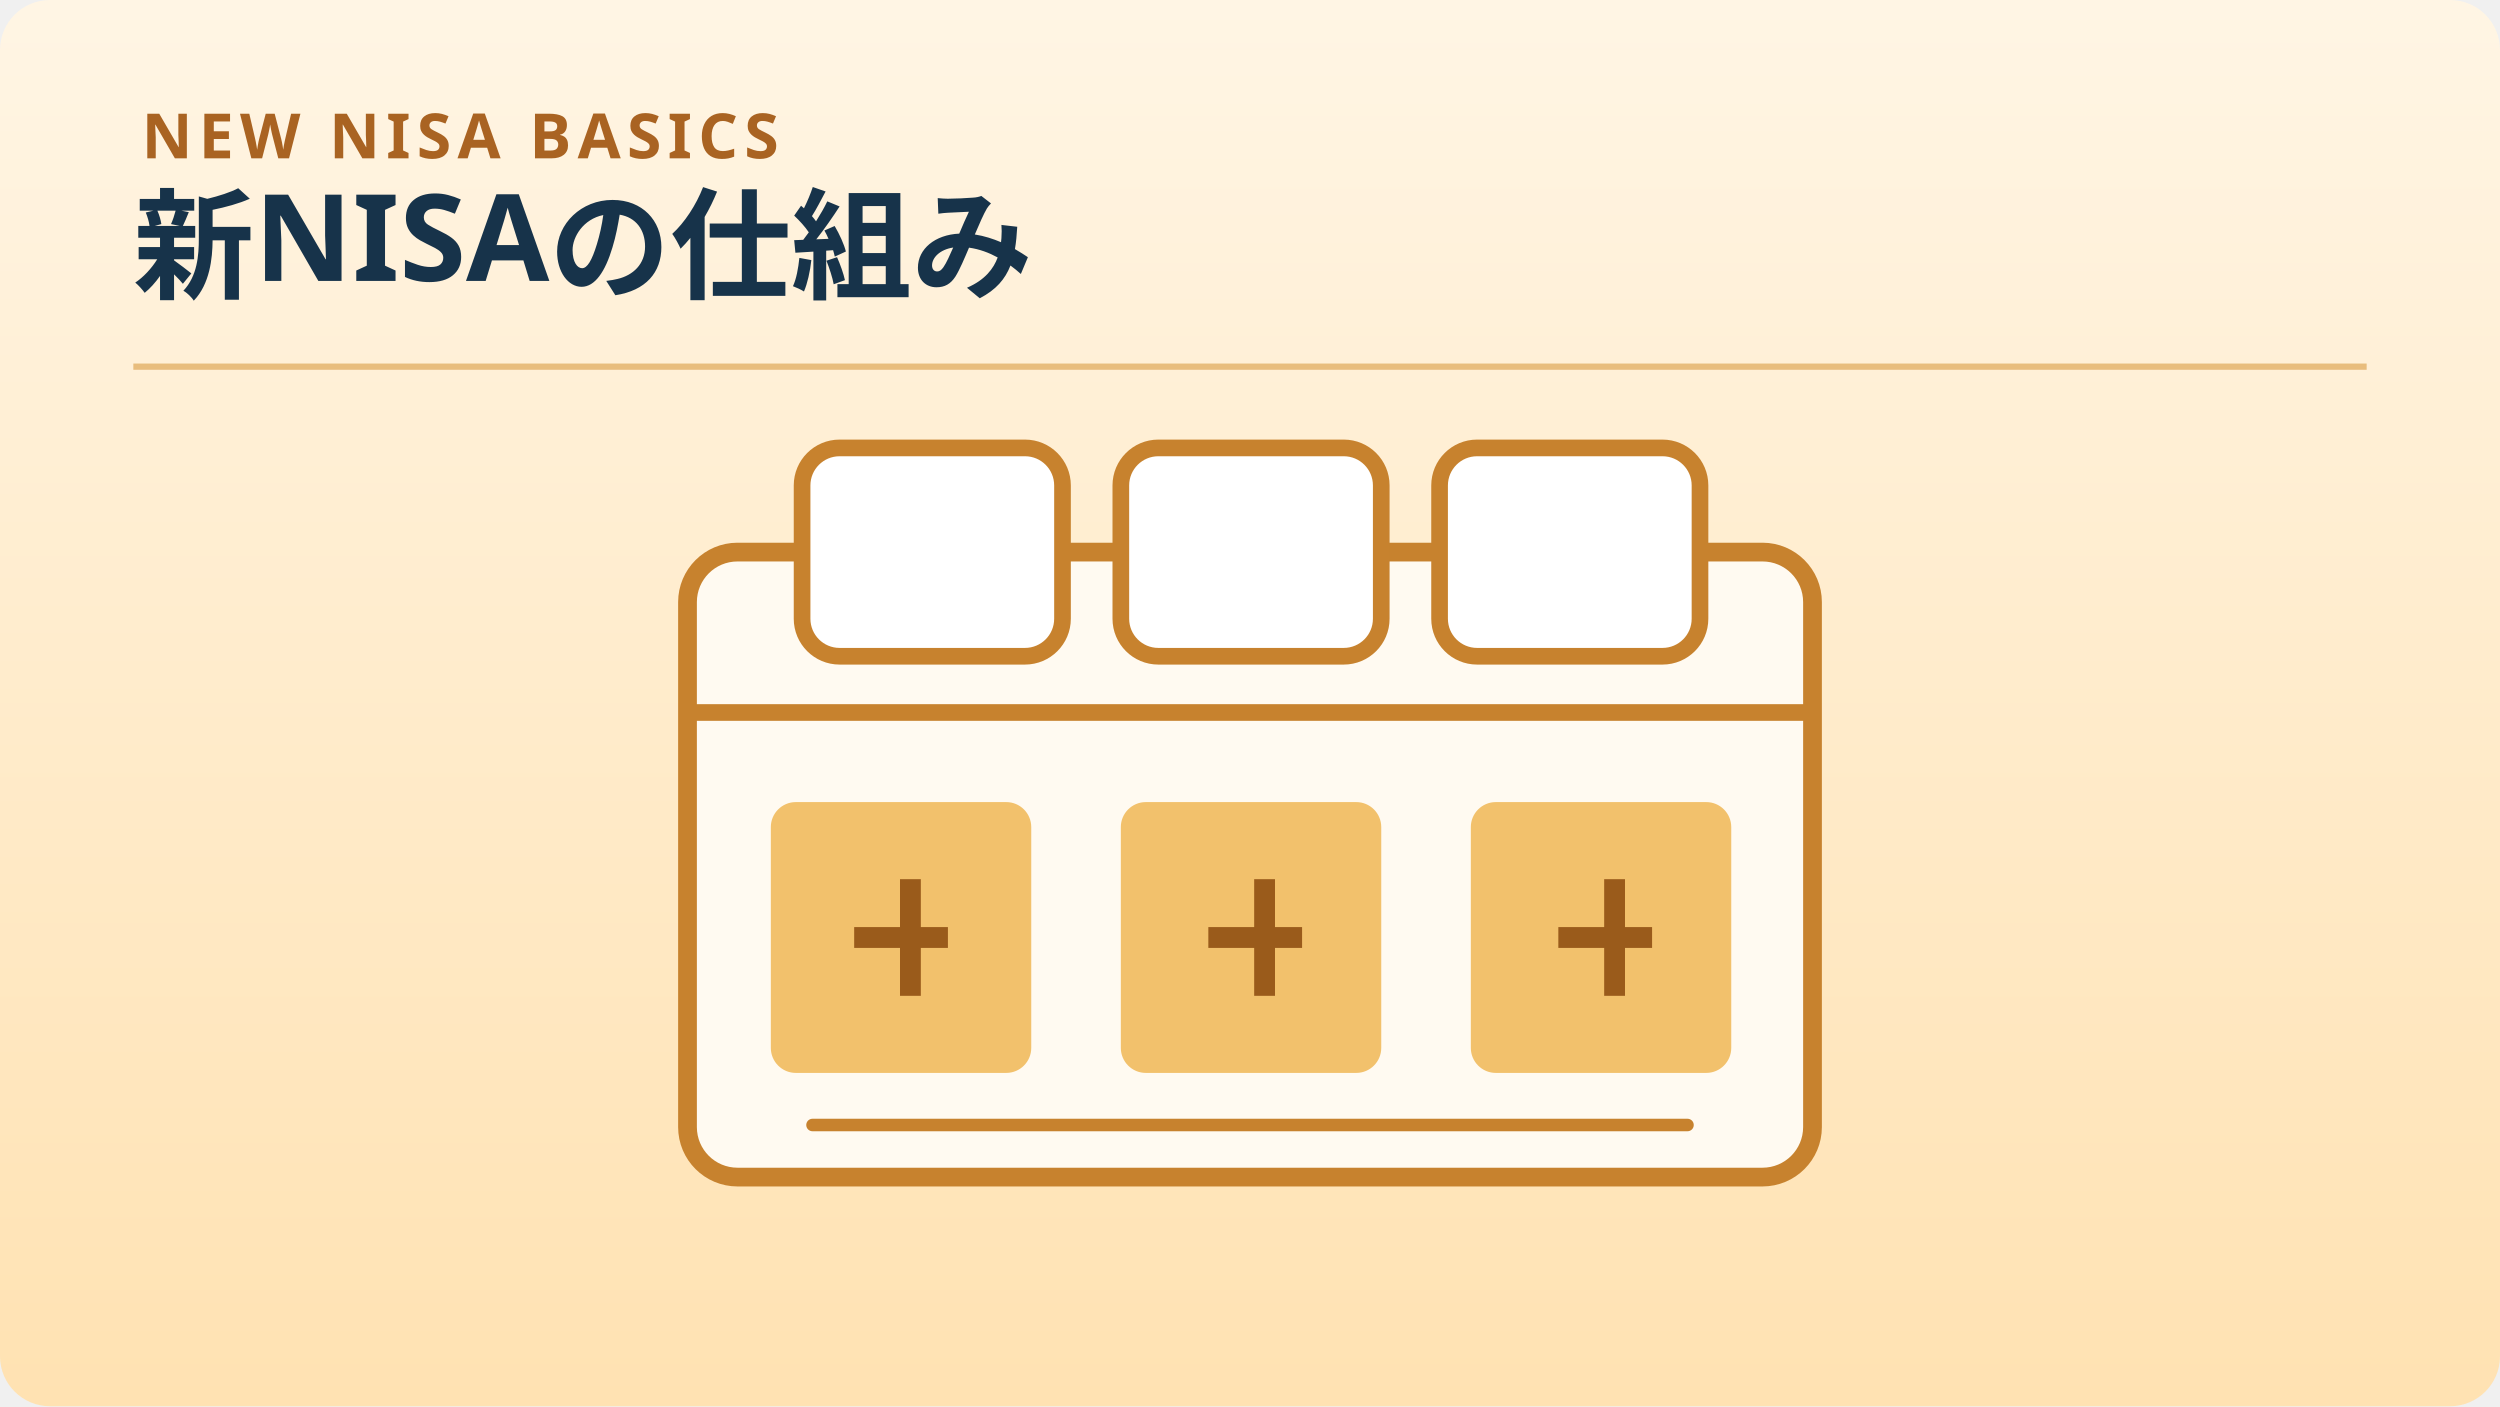
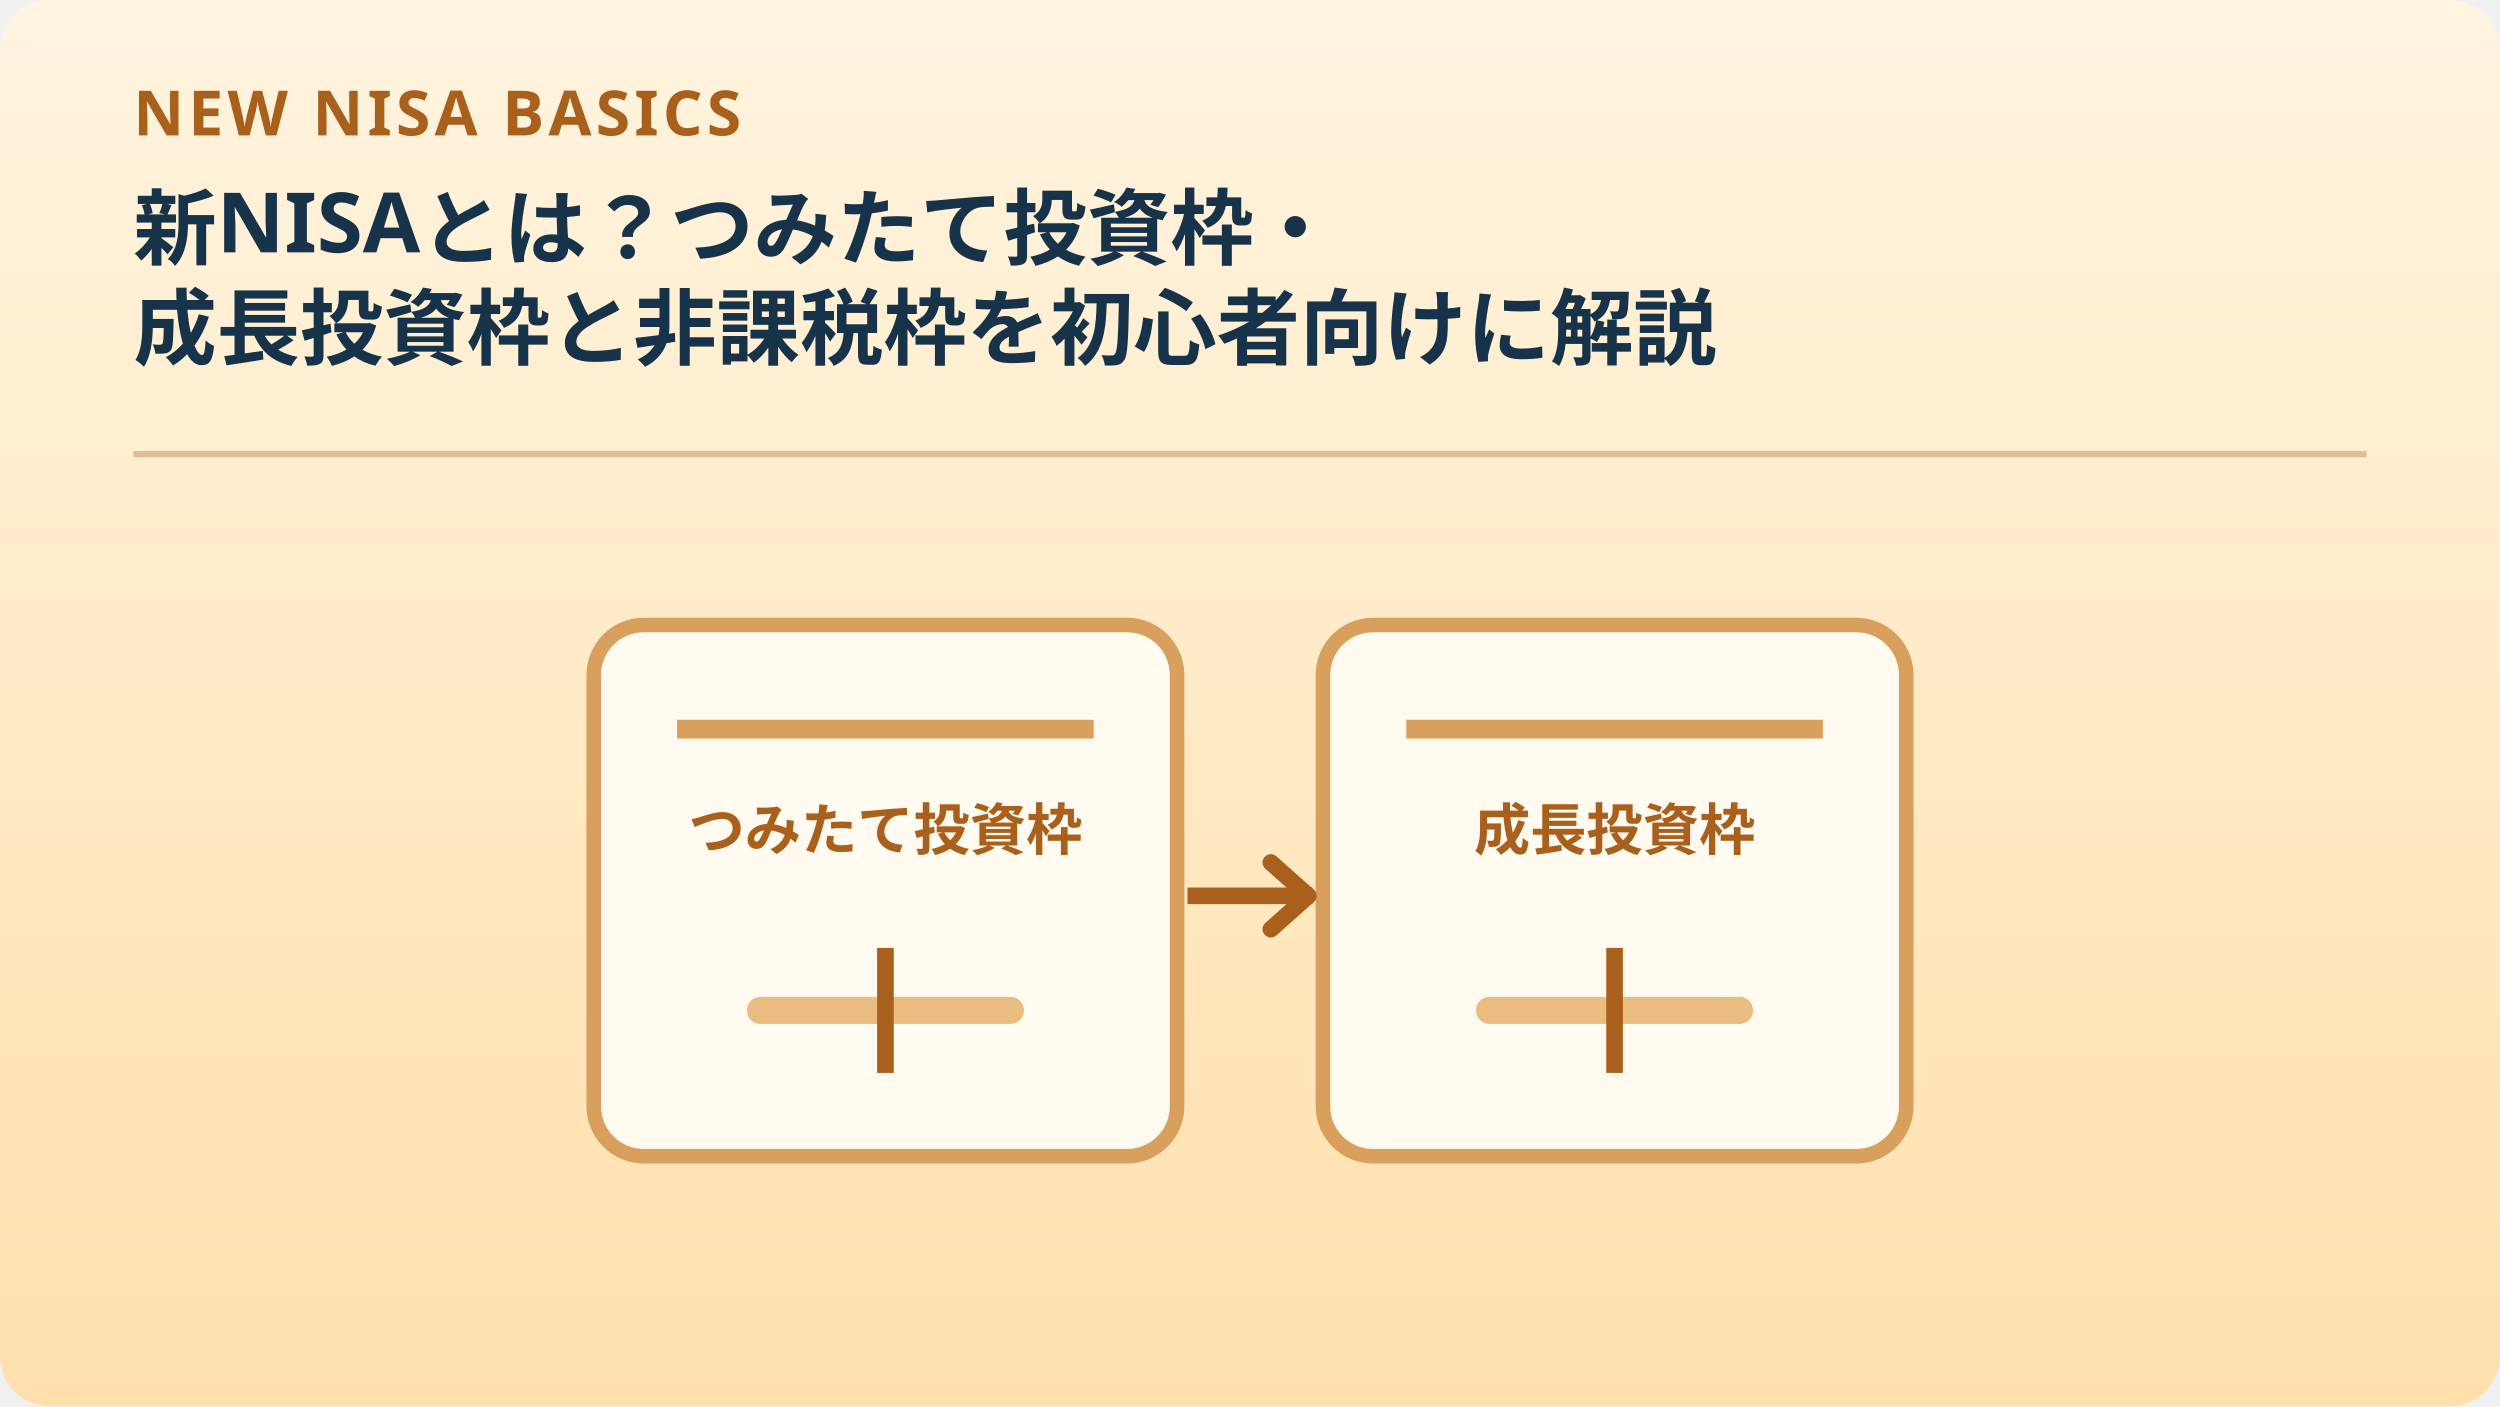
- <svg xmlns="http://www.w3.org/2000/svg" width="1200" height="675" viewBox="0 0 1200 675">
+ <svg xmlns="http://www.w3.org/2000/svg" width="1200" height="675" viewBox="0 0 1200 675" role="img" aria-label="新NISAとは？つみたて投資枠・成長投資枠と非課税枠を初心者向けに解説">
  <defs>
-     <linearGradient id="bg" x2="0" y2="1">
-       <stop stop-color="#fff5e4" />
-       <stop offset="1" stop-color="#ffe2b2" />
+     <linearGradient id="bg" x1="0" y1="0" x2="0" y2="1">
+       <stop stop-color="#fff4df" />
+       <stop offset="1" stop-color="#ffe0ad" />
    </linearGradient>
  </defs>
  <rect width="1200" height="675" rx="24" fill="url(#bg)" />
-   <text x="64" y="139" font-family="sans-serif" font-size="58" font-weight="800" fill="#17334a">新NISAの仕組み</text>
-   <text x="68" y="76" font-family="sans-serif" font-size="30" font-weight="700" letter-spacing="3" fill="#a96322">NEW NISA BASICS</text>
-   <path d="M64 176H1136" stroke="#e8bd7d" stroke-width="3" />
-   <g transform="translate(600 430)">
-     <rect x="-270" y="-165" width="540" height="300" rx="24" fill="#fffaf1" stroke="#c7822e" stroke-width="9" />
-     <path d="M-270 -88H270" stroke="#c7822e" stroke-width="8" />
-     <rect x="-215" y="-215" width="125" height="100" rx="18" fill="#fff" stroke="#c7822e" stroke-width="8" />
-     <rect x="-62" y="-215" width="125" height="100" rx="18" fill="#fff" stroke="#c7822e" stroke-width="8" />
-     <rect x="91" y="-215" width="125" height="100" rx="18" fill="#fff" stroke="#c7822e" stroke-width="8" />
-     <g fill="#f2c16c">
-       <rect x="-230" y="-45" width="125" height="130" rx="12" />
-       <rect x="-62" y="-45" width="125" height="130" rx="12" />
-       <rect x="106" y="-45" width="125" height="130" rx="12" />
-     </g>
-     <g fill="#9a5b1b">
-       <path d="M-190 15h45v10h-45zM-168 -8h10v56h-10zM-20 15h45v10h-45zM2 -8h10v56H2zM148 15h45v10h-45zM170 -8h10v56h-10z" />
-     </g>
-     <path d="M-210 110H210" stroke="#c7822e" stroke-width="6" stroke-linecap="round" />
+   <text x="64" y="65" font-family="sans-serif" font-size="30" font-weight="700" letter-spacing="2" fill="#a9601c">NEW NISA BASICS</text>
+   <text x="64" y="124" font-family="sans-serif" font-size="40" font-weight="800" fill="#17334a">
+     <tspan x="64" dy="0">新NISAとは？つみたて投資枠・</tspan>
+     <tspan x="64" dy="48">成長投資枠と非課税枠を初心者向けに解説</tspan>
+   </text>
+   <path d="M64 218H1136" stroke="#a9601c" stroke-opacity=".35" stroke-width="3" />
+   <g stroke-linejoin="round">
+     <rect x="285" y="300" width="280" height="255" rx="24" fill="#fffaf0" stroke="#d8a05c" stroke-width="7" />
+     <rect x="635" y="300" width="280" height="255" rx="24" fill="#fffaf0" stroke="#d8a05c" stroke-width="7" />
+     <path d="M325 350h200M675 350h200" stroke="#d8a05c" stroke-width="9" />
+     <text x="425" y="408" text-anchor="middle" font-size="27" font-weight="700" fill="#a9601c">つみたて投資枠</text>
+     <text x="775" y="408" text-anchor="middle" font-size="27" font-weight="700" fill="#a9601c">成長投資枠</text>
+     <path d="M365 485h120M715 485h120" stroke="#e9bd7f" stroke-width="13" stroke-linecap="round" />
+     <path d="M425 455v60M775 455v60" stroke="#a9601c" stroke-width="8" />
+     <path d="M570 430h60" stroke="#a9601c" stroke-width="8" />
+     <path d="M610 414l18 16-18 16" fill="none" stroke="#a9601c" stroke-width="8" stroke-linecap="round" />
  </g>
</svg>
